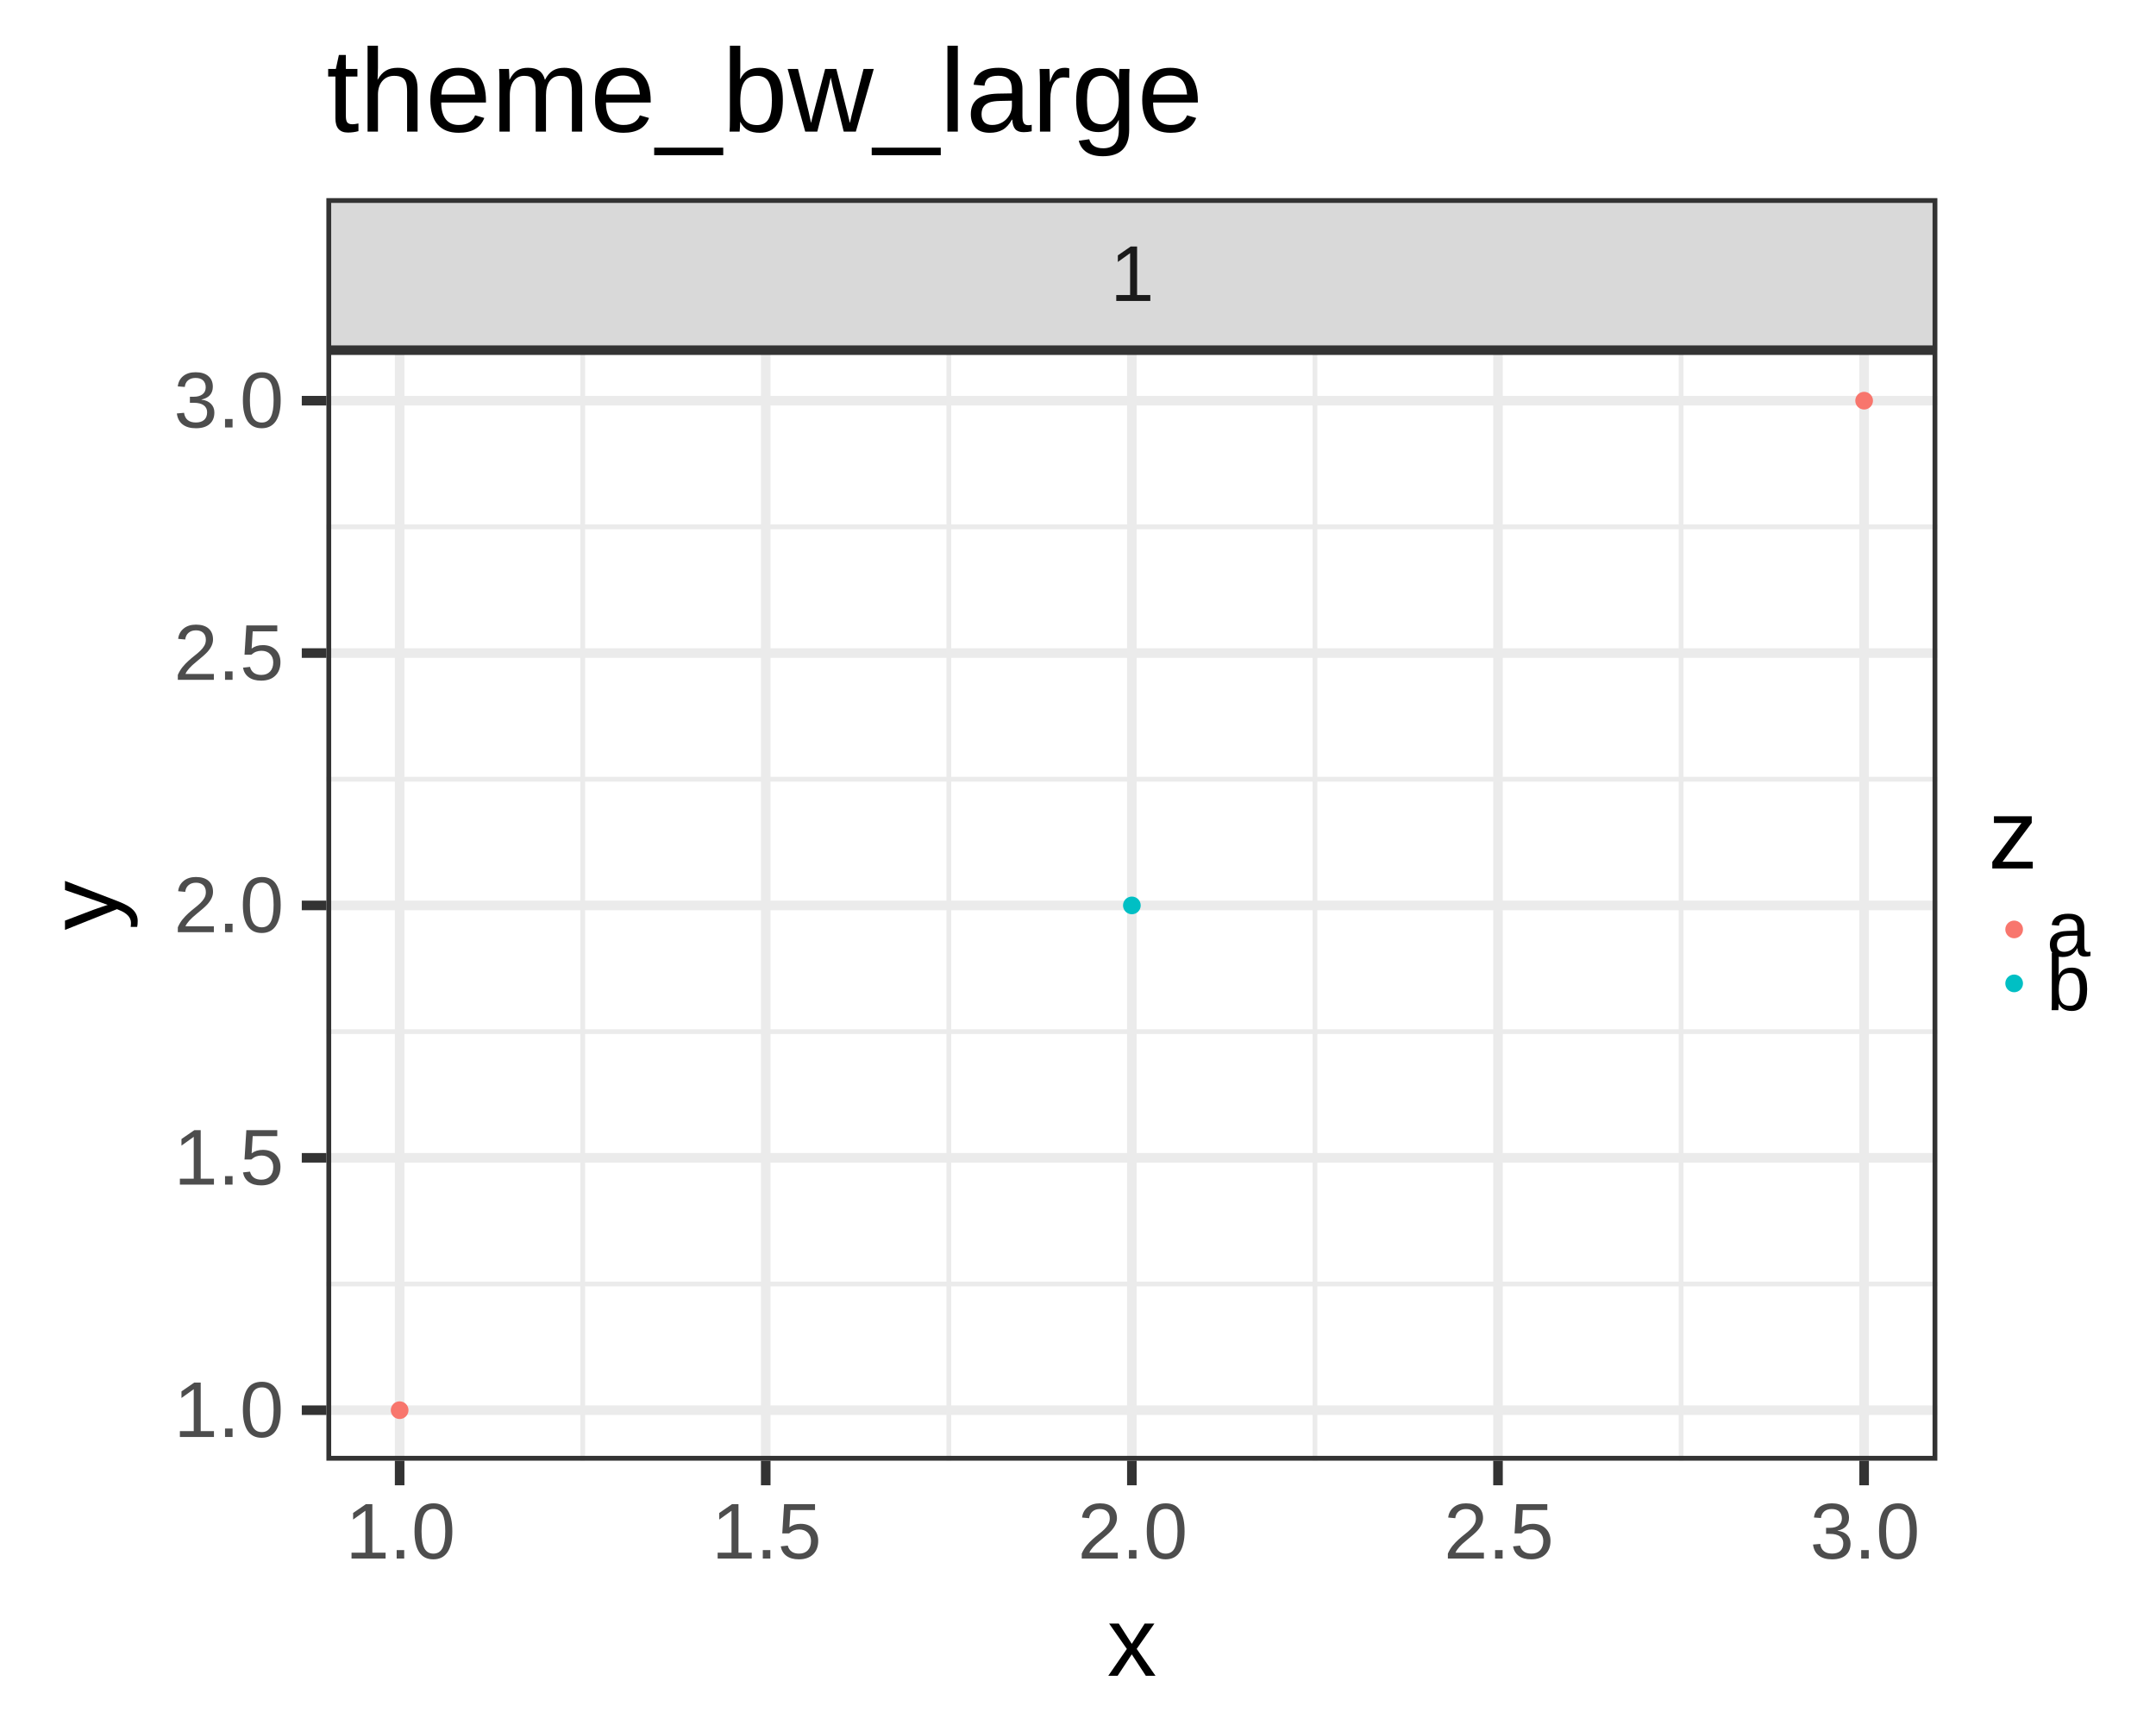
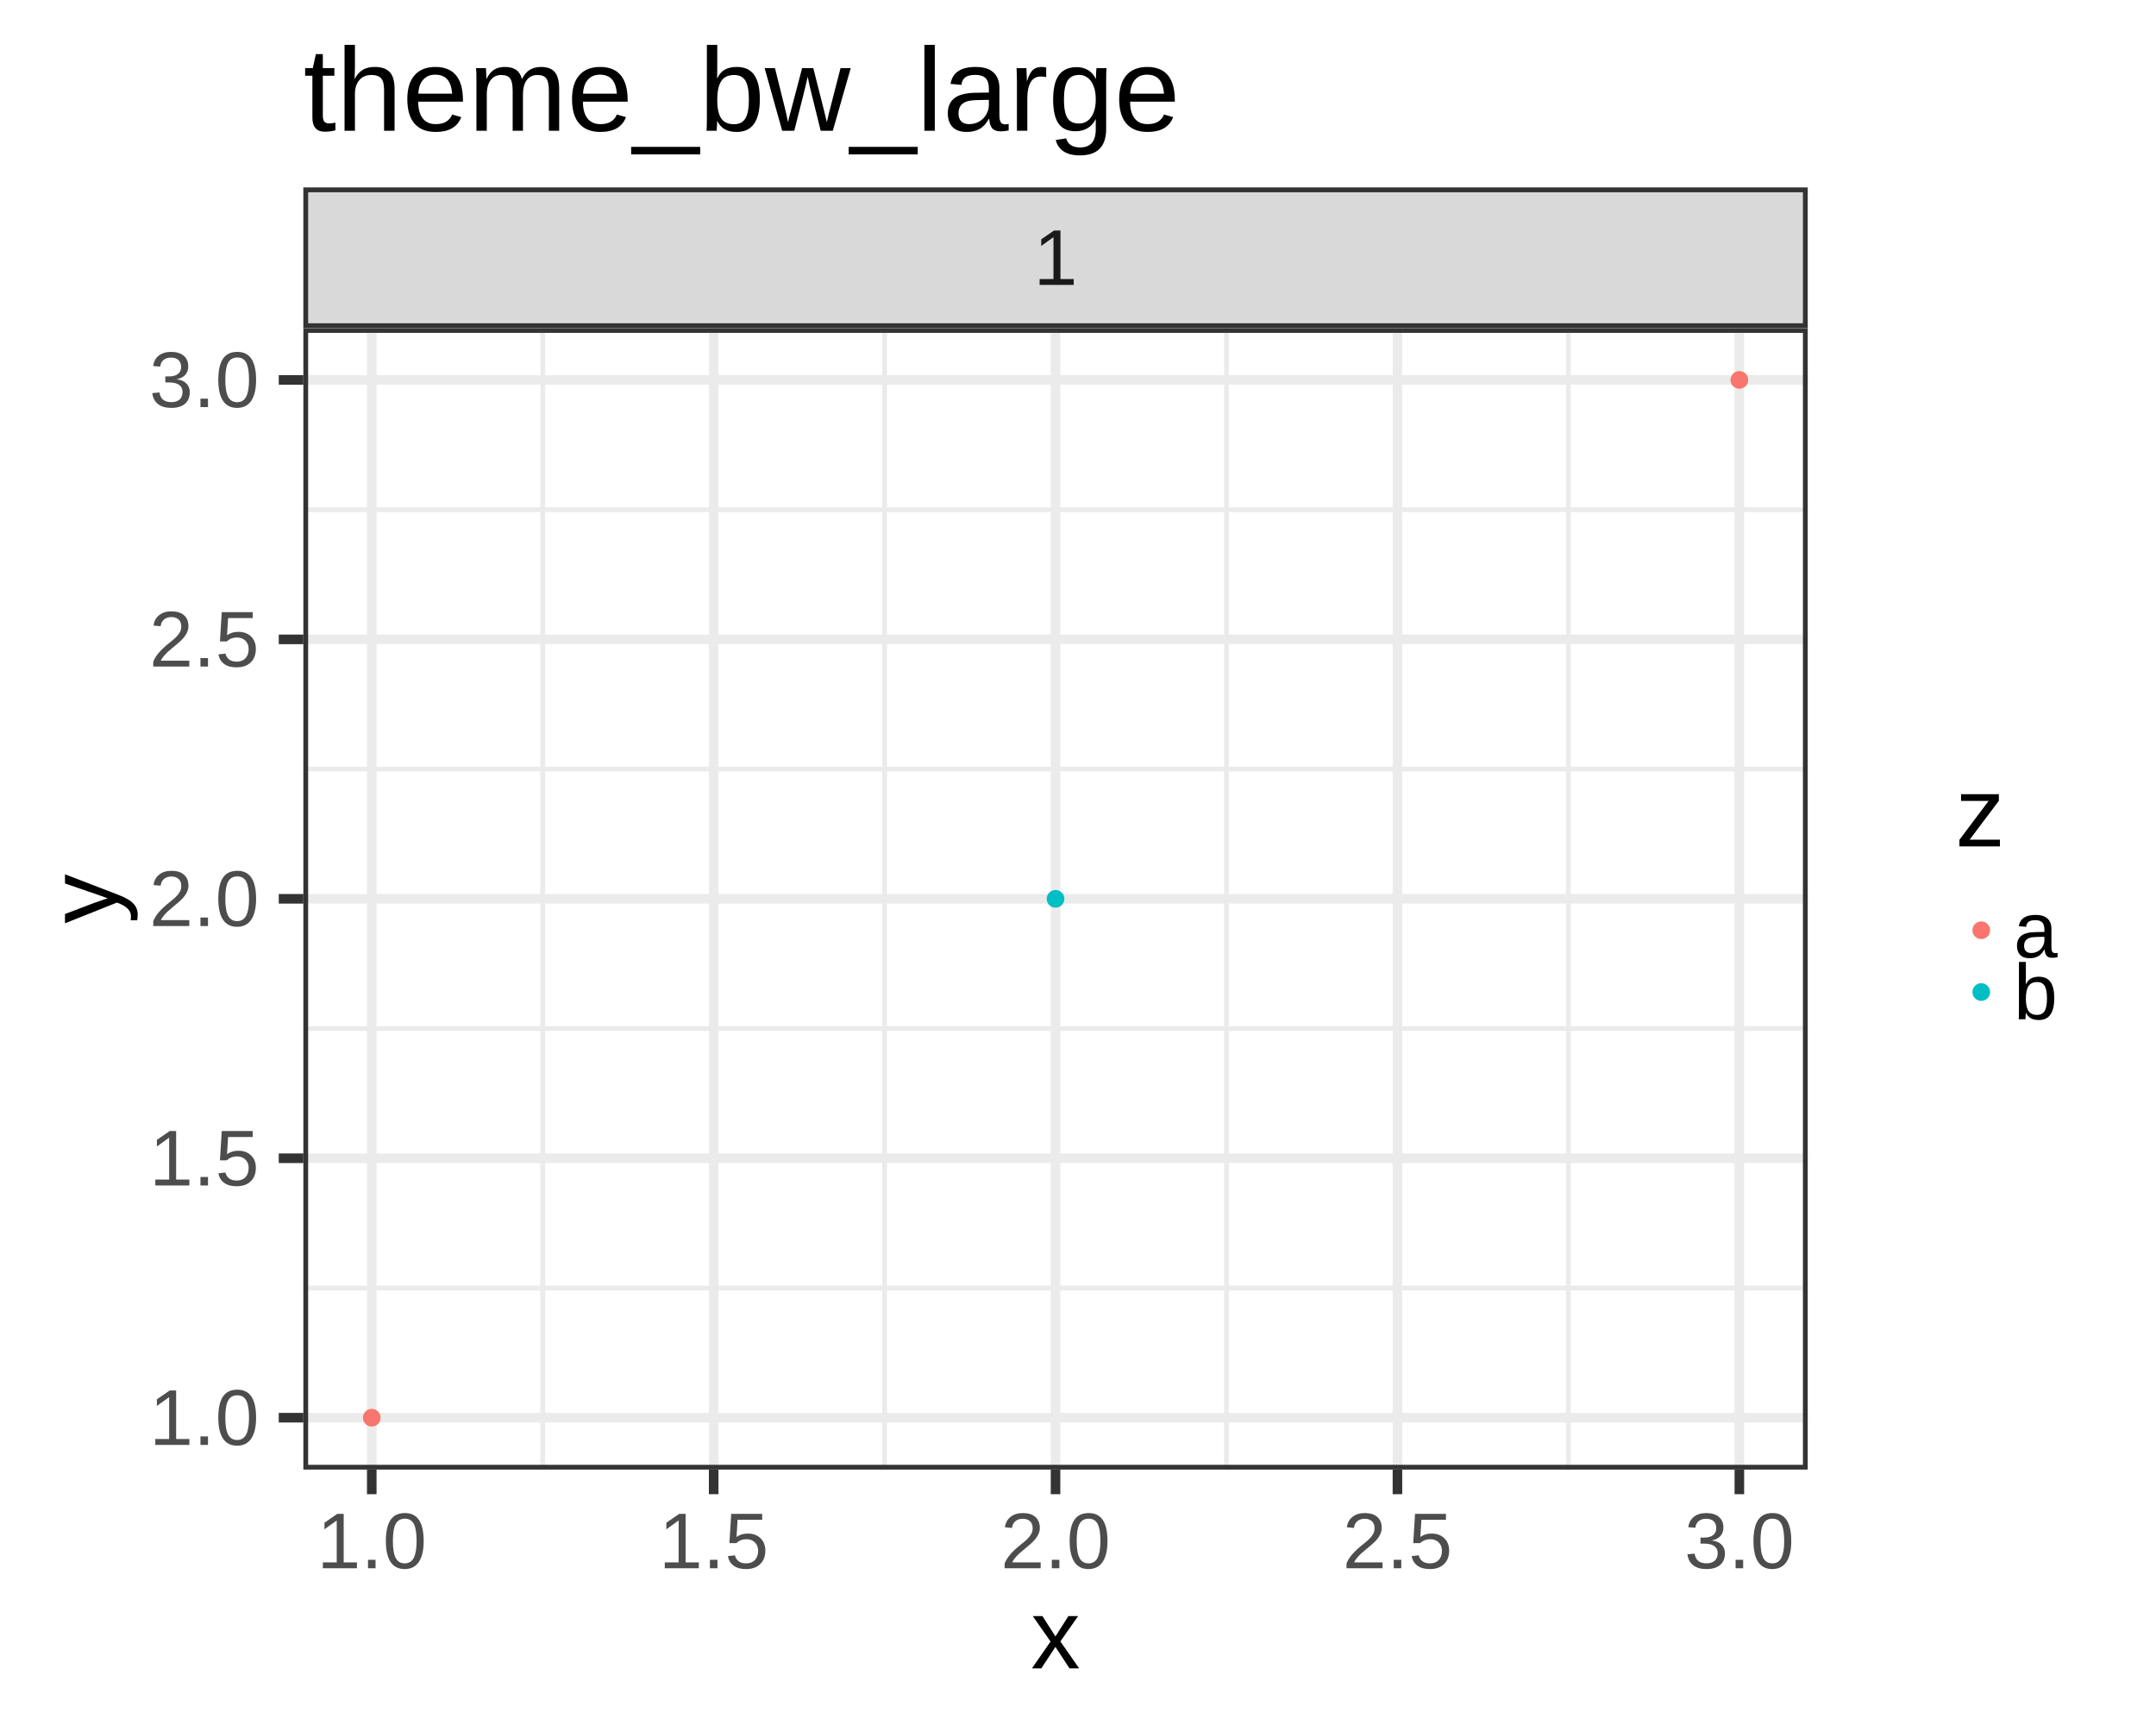
<svg xmlns="http://www.w3.org/2000/svg" viewBox="0 0 720.00 576.00">
  <defs>
    <style type="text/css">
-     line, polyline, path, rect, circle {
+     line, polyline, polygon, path, rect, circle {
      fill: none;
      stroke: #000000;
      stroke-linecap: round;
      stroke-linejoin: round;
      stroke-miterlimit: 10.00;
    }
  </style>
  </defs>
  <rect width="100%" height="100%" style="stroke: none; fill: #FFFFFF;" />
-   <rect x="-0.00" y="0.00" width="720.00" height="576.00" style="stroke-width: 3.20; stroke: #FFFFFF; fill: #FFFFFF;" />
+   <rect x="0.00" y="0.00" width="720.00" height="576.00" style="stroke-width: 3.20; stroke: #FFFFFF; fill: #FFFFFF;" />
  <defs>
-     <clipPath id="cpMTA5LjAwMnw2NDYuOTg1fDQ4Ny43MzV8MTE2LjkzMg==">
-       <rect x="109.00" y="116.93" width="537.98" height="370.80" />
+     <clipPath id="cpMTAxLjMxfDYwMy43MHw0OTAuNzJ8MTA5LjU0">
+       <rect x="101.31" y="109.54" width="502.38" height="381.18" />
    </clipPath>
  </defs>
-   <rect x="109.00" y="116.93" width="537.98" height="370.80" style="stroke-width: 3.20; stroke: none; fill: #FFFFFF;" clip-path="url(#cpMTA5LjAwMnw2NDYuOTg1fDQ4Ny43MzV8MTE2LjkzMg==)" />
-   <polyline points="109.00,428.74 646.98,428.74 " style="stroke-width: 1.60; stroke: #EBEBEB; stroke-linecap: butt;" clip-path="url(#cpMTA5LjAwMnw2NDYuOTg1fDQ4Ny43MzV8MTE2LjkzMg==)" />
-   <polyline points="109.00,344.47 646.98,344.47 " style="stroke-width: 1.60; stroke: #EBEBEB; stroke-linecap: butt;" clip-path="url(#cpMTA5LjAwMnw2NDYuOTg1fDQ4Ny43MzV8MTE2LjkzMg==)" />
-   <polyline points="109.00,260.20 646.98,260.20 " style="stroke-width: 1.60; stroke: #EBEBEB; stroke-linecap: butt;" clip-path="url(#cpMTA5LjAwMnw2NDYuOTg1fDQ4Ny43MzV8MTE2LjkzMg==)" />
-   <polyline points="109.00,175.92 646.98,175.92 " style="stroke-width: 1.60; stroke: #EBEBEB; stroke-linecap: butt;" clip-path="url(#cpMTA5LjAwMnw2NDYuOTg1fDQ4Ny43MzV8MTE2LjkzMg==)" />
-   <polyline points="194.59,487.74 194.59,116.93 " style="stroke-width: 1.60; stroke: #EBEBEB; stroke-linecap: butt;" clip-path="url(#cpMTA5LjAwMnw2NDYuOTg1fDQ4Ny43MzV8MTE2LjkzMg==)" />
-   <polyline points="316.86,487.74 316.86,116.93 " style="stroke-width: 1.60; stroke: #EBEBEB; stroke-linecap: butt;" clip-path="url(#cpMTA5LjAwMnw2NDYuOTg1fDQ4Ny43MzV8MTE2LjkzMg==)" />
-   <polyline points="439.13,487.74 439.13,116.93 " style="stroke-width: 1.60; stroke: #EBEBEB; stroke-linecap: butt;" clip-path="url(#cpMTA5LjAwMnw2NDYuOTg1fDQ4Ny43MzV8MTE2LjkzMg==)" />
-   <polyline points="561.40,487.74 561.40,116.93 " style="stroke-width: 1.60; stroke: #EBEBEB; stroke-linecap: butt;" clip-path="url(#cpMTA5LjAwMnw2NDYuOTg1fDQ4Ny43MzV8MTE2LjkzMg==)" />
-   <polyline points="109.00,470.88 646.98,470.88 " style="stroke-width: 3.20; stroke: #EBEBEB; stroke-linecap: butt;" clip-path="url(#cpMTA5LjAwMnw2NDYuOTg1fDQ4Ny43MzV8MTE2LjkzMg==)" />
-   <polyline points="109.00,386.61 646.98,386.61 " style="stroke-width: 3.20; stroke: #EBEBEB; stroke-linecap: butt;" clip-path="url(#cpMTA5LjAwMnw2NDYuOTg1fDQ4Ny43MzV8MTE2LjkzMg==)" />
-   <polyline points="109.00,302.33 646.98,302.33 " style="stroke-width: 3.20; stroke: #EBEBEB; stroke-linecap: butt;" clip-path="url(#cpMTA5LjAwMnw2NDYuOTg1fDQ4Ny43MzV8MTE2LjkzMg==)" />
-   <polyline points="109.00,218.06 646.98,218.06 " style="stroke-width: 3.20; stroke: #EBEBEB; stroke-linecap: butt;" clip-path="url(#cpMTA5LjAwMnw2NDYuOTg1fDQ4Ny43MzV8MTE2LjkzMg==)" />
-   <polyline points="109.00,133.79 646.98,133.79 " style="stroke-width: 3.20; stroke: #EBEBEB; stroke-linecap: butt;" clip-path="url(#cpMTA5LjAwMnw2NDYuOTg1fDQ4Ny43MzV8MTE2LjkzMg==)" />
-   <polyline points="133.46,487.74 133.46,116.93 " style="stroke-width: 3.20; stroke: #EBEBEB; stroke-linecap: butt;" clip-path="url(#cpMTA5LjAwMnw2NDYuOTg1fDQ4Ny43MzV8MTE2LjkzMg==)" />
-   <polyline points="255.72,487.74 255.72,116.93 " style="stroke-width: 3.20; stroke: #EBEBEB; stroke-linecap: butt;" clip-path="url(#cpMTA5LjAwMnw2NDYuOTg1fDQ4Ny43MzV8MTE2LjkzMg==)" />
-   <polyline points="377.99,487.74 377.99,116.93 " style="stroke-width: 3.20; stroke: #EBEBEB; stroke-linecap: butt;" clip-path="url(#cpMTA5LjAwMnw2NDYuOTg1fDQ4Ny43MzV8MTE2LjkzMg==)" />
-   <polyline points="500.26,487.74 500.26,116.93 " style="stroke-width: 3.20; stroke: #EBEBEB; stroke-linecap: butt;" clip-path="url(#cpMTA5LjAwMnw2NDYuOTg1fDQ4Ny43MzV8MTE2LjkzMg==)" />
-   <polyline points="622.53,487.74 622.53,116.93 " style="stroke-width: 3.20; stroke: #EBEBEB; stroke-linecap: butt;" clip-path="url(#cpMTA5LjAwMnw2NDYuOTg1fDQ4Ny43MzV8MTE2LjkzMg==)" />
-   <circle cx="133.46" cy="470.88" r="1.95pt" style="stroke-width: 0.71; stroke: #F8766D; fill: #F8766D;" clip-path="url(#cpMTA5LjAwMnw2NDYuOTg1fDQ4Ny43MzV8MTE2LjkzMg==)" />
-   <circle cx="377.99" cy="302.33" r="1.95pt" style="stroke-width: 0.71; stroke: #00BFC4; fill: #00BFC4;" clip-path="url(#cpMTA5LjAwMnw2NDYuOTg1fDQ4Ny43MzV8MTE2LjkzMg==)" />
-   <circle cx="622.53" cy="133.79" r="1.95pt" style="stroke-width: 0.71; stroke: #F8766D; fill: #F8766D;" clip-path="url(#cpMTA5LjAwMnw2NDYuOTg1fDQ4Ny43MzV8MTE2LjkzMg==)" />
-   <rect x="109.00" y="116.93" width="537.98" height="370.80" style="stroke-width: 3.20; stroke: #333333;" clip-path="url(#cpMTA5LjAwMnw2NDYuOTg1fDQ4Ny43MzV8MTE2LjkzMg==)" />
+   <rect x="101.31" y="109.54" width="502.38" height="381.18" style="stroke-width: 3.20; stroke: none; fill: #FFFFFF;" clip-path="url(#cpMTAxLjMxfDYwMy43MHw0OTAuNzJ8MTA5LjU0)" />
+   <polyline points="101.31,430.08 603.70,430.08 " style="stroke-width: 1.60; stroke: #EBEBEB; stroke-linecap: butt;" clip-path="url(#cpMTAxLjMxfDYwMy43MHw0OTAuNzJ8MTA5LjU0)" />
+   <polyline points="101.31,343.44 603.70,343.44 " style="stroke-width: 1.60; stroke: #EBEBEB; stroke-linecap: butt;" clip-path="url(#cpMTAxLjMxfDYwMy43MHw0OTAuNzJ8MTA5LjU0)" />
+   <polyline points="101.31,256.81 603.70,256.81 " style="stroke-width: 1.60; stroke: #EBEBEB; stroke-linecap: butt;" clip-path="url(#cpMTAxLjMxfDYwMy43MHw0OTAuNzJ8MTA5LjU0)" />
+   <polyline points="101.31,170.18 603.70,170.18 " style="stroke-width: 1.60; stroke: #EBEBEB; stroke-linecap: butt;" clip-path="url(#cpMTAxLjMxfDYwMy43MHw0OTAuNzJ8MTA5LjU0)" />
+   <polyline points="181.24,490.72 181.24,109.54 " style="stroke-width: 1.60; stroke: #EBEBEB; stroke-linecap: butt;" clip-path="url(#cpMTAxLjMxfDYwMy43MHw0OTAuNzJ8MTA5LjU0)" />
+   <polyline points="295.41,490.72 295.41,109.54 " style="stroke-width: 1.60; stroke: #EBEBEB; stroke-linecap: butt;" clip-path="url(#cpMTAxLjMxfDYwMy43MHw0OTAuNzJ8MTA5LjU0)" />
+   <polyline points="409.59,490.72 409.59,109.54 " style="stroke-width: 1.60; stroke: #EBEBEB; stroke-linecap: butt;" clip-path="url(#cpMTAxLjMxfDYwMy43MHw0OTAuNzJ8MTA5LjU0)" />
+   <polyline points="523.77,490.72 523.77,109.54 " style="stroke-width: 1.60; stroke: #EBEBEB; stroke-linecap: butt;" clip-path="url(#cpMTAxLjMxfDYwMy43MHw0OTAuNzJ8MTA5LjU0)" />
+   <polyline points="101.31,473.39 603.70,473.39 " style="stroke-width: 3.20; stroke: #EBEBEB; stroke-linecap: butt;" clip-path="url(#cpMTAxLjMxfDYwMy43MHw0OTAuNzJ8MTA5LjU0)" />
+   <polyline points="101.31,386.76 603.70,386.76 " style="stroke-width: 3.20; stroke: #EBEBEB; stroke-linecap: butt;" clip-path="url(#cpMTAxLjMxfDYwMy43MHw0OTAuNzJ8MTA5LjU0)" />
+   <polyline points="101.31,300.13 603.70,300.13 " style="stroke-width: 3.20; stroke: #EBEBEB; stroke-linecap: butt;" clip-path="url(#cpMTAxLjMxfDYwMy43MHw0OTAuNzJ8MTA5LjU0)" />
+   <polyline points="101.31,213.50 603.70,213.50 " style="stroke-width: 3.20; stroke: #EBEBEB; stroke-linecap: butt;" clip-path="url(#cpMTAxLjMxfDYwMy43MHw0OTAuNzJ8MTA5LjU0)" />
+   <polyline points="101.31,126.86 603.70,126.86 " style="stroke-width: 3.20; stroke: #EBEBEB; stroke-linecap: butt;" clip-path="url(#cpMTAxLjMxfDYwMy43MHw0OTAuNzJ8MTA5LjU0)" />
+   <polyline points="124.15,490.72 124.15,109.54 " style="stroke-width: 3.20; stroke: #EBEBEB; stroke-linecap: butt;" clip-path="url(#cpMTAxLjMxfDYwMy43MHw0OTAuNzJ8MTA5LjU0)" />
+   <polyline points="238.33,490.72 238.33,109.54 " style="stroke-width: 3.20; stroke: #EBEBEB; stroke-linecap: butt;" clip-path="url(#cpMTAxLjMxfDYwMy43MHw0OTAuNzJ8MTA5LjU0)" />
+   <polyline points="352.50,490.72 352.50,109.54 " style="stroke-width: 3.20; stroke: #EBEBEB; stroke-linecap: butt;" clip-path="url(#cpMTAxLjMxfDYwMy43MHw0OTAuNzJ8MTA5LjU0)" />
+   <polyline points="466.68,490.72 466.68,109.54 " style="stroke-width: 3.20; stroke: #EBEBEB; stroke-linecap: butt;" clip-path="url(#cpMTAxLjMxfDYwMy43MHw0OTAuNzJ8MTA5LjU0)" />
+   <polyline points="580.86,490.72 580.86,109.54 " style="stroke-width: 3.20; stroke: #EBEBEB; stroke-linecap: butt;" clip-path="url(#cpMTAxLjMxfDYwMy43MHw0OTAuNzJ8MTA5LjU0)" />
+   <circle cx="124.15" cy="473.39" r="1.95pt" style="stroke-width: 0.71; stroke: #F8766D; fill: #F8766D;" clip-path="url(#cpMTAxLjMxfDYwMy43MHw0OTAuNzJ8MTA5LjU0)" />
+   <circle cx="352.50" cy="300.13" r="1.95pt" style="stroke-width: 0.71; stroke: #00BFC4; fill: #00BFC4;" clip-path="url(#cpMTAxLjMxfDYwMy43MHw0OTAuNzJ8MTA5LjU0)" />
+   <circle cx="580.86" cy="126.86" r="1.95pt" style="stroke-width: 0.71; stroke: #F8766D; fill: #F8766D;" clip-path="url(#cpMTAxLjMxfDYwMy43MHw0OTAuNzJ8MTA5LjU0)" />
+   <rect x="101.31" y="109.54" width="502.38" height="381.18" style="stroke-width: 3.20; stroke: #333333;" clip-path="url(#cpMTAxLjMxfDYwMy43MHw0OTAuNzJ8MTA5LjU0)" />
  <defs>
-     <clipPath id="cpMHw3MjB8NTc2fDA=">
+     <clipPath id="cpMC4wMHw3MjAuMDB8NTc2LjAwfDAuMDA=">
      <rect x="0.00" y="0.00" width="720.00" height="576.00" />
    </clipPath>
  </defs>
  <defs>
-     <clipPath id="cpMTA5LjAwMnw2NDYuOTg1fDExNi45MzJ8NjYuMTY0NA==">
-       <rect x="109.00" y="66.16" width="537.98" height="50.77" />
+     <clipPath id="cpMTAxLjMxfDYwMy43MHwxMDkuNTR8NjIuNjA=">
+       <rect x="101.31" y="62.60" width="502.38" height="46.94" />
    </clipPath>
  </defs>
-   <rect x="109.00" y="66.16" width="537.98" height="50.77" style="stroke-width: 3.20; stroke: #333333; fill: #D9D9D9;" clip-path="url(#cpMTA5LjAwMnw2NDYuOTg1fDExNi45MzJ8NjYuMTY0NA==)" />
-   <g clip-path="url(#cpMTA5LjAwMnw2NDYuOTg1fDExNi45MzJ8NjYuMTY0NA==)">
-     <text x="370.76" y="100.49" style="font-size: 26.40px; fill: #1A1A1A; font-family: Liberation Sans;" textLength="14.46px" lengthAdjust="spacingAndGlyphs">1</text>
+   <rect x="101.31" y="62.60" width="502.38" height="46.94" style="stroke-width: 3.20; stroke: #333333; fill: #D9D9D9;" clip-path="url(#cpMTAxLjMxfDYwMy43MHwxMDkuNTR8NjIuNjA=)" />
+   <g clip-path="url(#cpMTAxLjMxfDYwMy43MHwxMDkuNTR8NjIuNjA=)">
+     <text x="345.17" y="95.14" style="font-size: 26.40px; fill: #1A1A1A; font-family: Liberation Sans;" textLength="14.67px" lengthAdjust="spacingAndGlyphs">1</text>
  </g>
  <defs>
-     <clipPath id="cpMHw3MjB8NTc2fDA=">
+     <clipPath id="cpMC4wMHw3MjAuMDB8NTc2LjAwfDAuMDA=">
      <rect x="0.00" y="0.00" width="720.00" height="576.00" />
    </clipPath>
  </defs>
-   <polyline points="133.46,495.95 133.46,487.74 " style="stroke-width: 3.20; stroke: #333333; stroke-linecap: butt;" clip-path="url(#cpMHw3MjB8NTc2fDA=)" />
-   <polyline points="255.72,495.95 255.72,487.74 " style="stroke-width: 3.20; stroke: #333333; stroke-linecap: butt;" clip-path="url(#cpMHw3MjB8NTc2fDA=)" />
-   <polyline points="377.99,495.95 377.99,487.74 " style="stroke-width: 3.20; stroke: #333333; stroke-linecap: butt;" clip-path="url(#cpMHw3MjB8NTc2fDA=)" />
-   <polyline points="500.26,495.95 500.26,487.74 " style="stroke-width: 3.20; stroke: #333333; stroke-linecap: butt;" clip-path="url(#cpMHw3MjB8NTc2fDA=)" />
-   <polyline points="622.53,495.95 622.53,487.74 " style="stroke-width: 3.20; stroke: #333333; stroke-linecap: butt;" clip-path="url(#cpMHw3MjB8NTc2fDA=)" />
-   <g clip-path="url(#cpMHw3MjB8NTc2fDA=)">
-     <text x="115.38" y="520.42" style="font-size: 26.40px; fill: #4D4D4D; font-family: Liberation Sans;" textLength="36.14px" lengthAdjust="spacingAndGlyphs">1.0</text>
+   <polyline points="124.15,498.94 124.15,490.72 " style="stroke-width: 3.20; stroke: #333333; stroke-linecap: butt;" clip-path="url(#cpMC4wMHw3MjAuMDB8NTc2LjAwfDAuMDA=)" />
+   <polyline points="238.33,498.94 238.33,490.72 " style="stroke-width: 3.20; stroke: #333333; stroke-linecap: butt;" clip-path="url(#cpMC4wMHw3MjAuMDB8NTc2LjAwfDAuMDA=)" />
+   <polyline points="352.50,498.94 352.50,490.72 " style="stroke-width: 3.20; stroke: #333333; stroke-linecap: butt;" clip-path="url(#cpMC4wMHw3MjAuMDB8NTc2LjAwfDAuMDA=)" />
+   <polyline points="466.68,498.94 466.68,490.72 " style="stroke-width: 3.20; stroke: #333333; stroke-linecap: butt;" clip-path="url(#cpMC4wMHw3MjAuMDB8NTc2LjAwfDAuMDA=)" />
+   <polyline points="580.86,498.94 580.86,490.72 " style="stroke-width: 3.20; stroke: #333333; stroke-linecap: butt;" clip-path="url(#cpMC4wMHw3MjAuMDB8NTc2LjAwfDAuMDA=)" />
+   <g clip-path="url(#cpMC4wMHw3MjAuMDB8NTc2LjAwfDAuMDA=)">
+     <text x="105.81" y="523.67" style="font-size: 26.40px; fill: #4D4D4D; font-family: Liberation Sans;" textLength="36.67px" lengthAdjust="spacingAndGlyphs">1.0</text>
  </g>
-   <g clip-path="url(#cpMHw3MjB8NTc2fDA=)">
-     <text x="237.65" y="520.42" style="font-size: 26.40px; fill: #4D4D4D; font-family: Liberation Sans;" textLength="36.14px" lengthAdjust="spacingAndGlyphs">1.5</text>
+   <g clip-path="url(#cpMC4wMHw3MjAuMDB8NTc2LjAwfDAuMDA=)">
+     <text x="219.99" y="523.67" style="font-size: 26.40px; fill: #4D4D4D; font-family: Liberation Sans;" textLength="36.67px" lengthAdjust="spacingAndGlyphs">1.5</text>
  </g>
-   <g clip-path="url(#cpMHw3MjB8NTc2fDA=)">
-     <text x="359.92" y="520.42" style="font-size: 26.40px; fill: #4D4D4D; font-family: Liberation Sans;" textLength="36.14px" lengthAdjust="spacingAndGlyphs">2.0</text>
+   <g clip-path="url(#cpMC4wMHw3MjAuMDB8NTc2LjAwfDAuMDA=)">
+     <text x="334.17" y="523.67" style="font-size: 26.40px; fill: #4D4D4D; font-family: Liberation Sans;" textLength="36.67px" lengthAdjust="spacingAndGlyphs">2.0</text>
  </g>
-   <g clip-path="url(#cpMHw3MjB8NTc2fDA=)">
-     <text x="482.19" y="520.42" style="font-size: 26.40px; fill: #4D4D4D; font-family: Liberation Sans;" textLength="36.14px" lengthAdjust="spacingAndGlyphs">2.5</text>
+   <g clip-path="url(#cpMC4wMHw3MjAuMDB8NTc2LjAwfDAuMDA=)">
+     <text x="448.35" y="523.67" style="font-size: 26.40px; fill: #4D4D4D; font-family: Liberation Sans;" textLength="36.67px" lengthAdjust="spacingAndGlyphs">2.5</text>
  </g>
-   <g clip-path="url(#cpMHw3MjB8NTc2fDA=)">
-     <text x="604.46" y="520.42" style="font-size: 26.40px; fill: #4D4D4D; font-family: Liberation Sans;" textLength="36.14px" lengthAdjust="spacingAndGlyphs">3.0</text>
+   <g clip-path="url(#cpMC4wMHw3MjAuMDB8NTc2LjAwfDAuMDA=)">
+     <text x="562.52" y="523.67" style="font-size: 26.40px; fill: #4D4D4D; font-family: Liberation Sans;" textLength="36.67px" lengthAdjust="spacingAndGlyphs">3.0</text>
  </g>
-   <g clip-path="url(#cpMHw3MjB8NTc2fDA=)">
-     <text x="58.06" y="479.83" style="font-size: 26.40px; fill: #4D4D4D; font-family: Liberation Sans;" textLength="36.14px" lengthAdjust="spacingAndGlyphs">1.0</text>
+   <g clip-path="url(#cpMC4wMHw3MjAuMDB8NTc2LjAwfDAuMDA=)">
+     <text x="49.85" y="482.47" style="font-size: 26.40px; fill: #4D4D4D; font-family: Liberation Sans;" textLength="36.67px" lengthAdjust="spacingAndGlyphs">1.0</text>
  </g>
-   <g clip-path="url(#cpMHw3MjB8NTc2fDA=)">
-     <text x="58.06" y="395.55" style="font-size: 26.40px; fill: #4D4D4D; font-family: Liberation Sans;" textLength="36.14px" lengthAdjust="spacingAndGlyphs">1.5</text>
+   <g clip-path="url(#cpMC4wMHw3MjAuMDB8NTc2LjAwfDAuMDA=)">
+     <text x="49.85" y="395.84" style="font-size: 26.40px; fill: #4D4D4D; font-family: Liberation Sans;" textLength="36.67px" lengthAdjust="spacingAndGlyphs">1.5</text>
  </g>
-   <g clip-path="url(#cpMHw3MjB8NTc2fDA=)">
-     <text x="58.06" y="311.28" style="font-size: 26.40px; fill: #4D4D4D; font-family: Liberation Sans;" textLength="36.14px" lengthAdjust="spacingAndGlyphs">2.0</text>
+   <g clip-path="url(#cpMC4wMHw3MjAuMDB8NTc2LjAwfDAuMDA=)">
+     <text x="49.85" y="309.21" style="font-size: 26.40px; fill: #4D4D4D; font-family: Liberation Sans;" textLength="36.67px" lengthAdjust="spacingAndGlyphs">2.0</text>
  </g>
-   <g clip-path="url(#cpMHw3MjB8NTc2fDA=)">
-     <text x="58.06" y="227.01" style="font-size: 26.40px; fill: #4D4D4D; font-family: Liberation Sans;" textLength="36.14px" lengthAdjust="spacingAndGlyphs">2.5</text>
+   <g clip-path="url(#cpMC4wMHw3MjAuMDB8NTc2LjAwfDAuMDA=)">
+     <text x="49.85" y="222.57" style="font-size: 26.40px; fill: #4D4D4D; font-family: Liberation Sans;" textLength="36.67px" lengthAdjust="spacingAndGlyphs">2.5</text>
  </g>
-   <g clip-path="url(#cpMHw3MjB8NTc2fDA=)">
-     <text x="58.06" y="142.73" style="font-size: 26.40px; fill: #4D4D4D; font-family: Liberation Sans;" textLength="36.14px" lengthAdjust="spacingAndGlyphs">3.0</text>
+   <g clip-path="url(#cpMC4wMHw3MjAuMDB8NTc2LjAwfDAuMDA=)">
+     <text x="49.85" y="135.94" style="font-size: 26.40px; fill: #4D4D4D; font-family: Liberation Sans;" textLength="36.67px" lengthAdjust="spacingAndGlyphs">3.0</text>
  </g>
-   <polyline points="100.78,470.88 109.00,470.88 " style="stroke-width: 3.20; stroke: #333333; stroke-linecap: butt;" clip-path="url(#cpMHw3MjB8NTc2fDA=)" />
-   <polyline points="100.78,386.61 109.00,386.61 " style="stroke-width: 3.20; stroke: #333333; stroke-linecap: butt;" clip-path="url(#cpMHw3MjB8NTc2fDA=)" />
-   <polyline points="100.78,302.33 109.00,302.33 " style="stroke-width: 3.20; stroke: #333333; stroke-linecap: butt;" clip-path="url(#cpMHw3MjB8NTc2fDA=)" />
-   <polyline points="100.78,218.06 109.00,218.06 " style="stroke-width: 3.20; stroke: #333333; stroke-linecap: butt;" clip-path="url(#cpMHw3MjB8NTc2fDA=)" />
-   <polyline points="100.78,133.79 109.00,133.79 " style="stroke-width: 3.20; stroke: #333333; stroke-linecap: butt;" clip-path="url(#cpMHw3MjB8NTc2fDA=)" />
-   <g clip-path="url(#cpMHw3MjB8NTc2fDA=)">
-     <text x="369.74" y="559.56" style="font-size: 33.00px; font-family: Liberation Sans;" textLength="16.50px" lengthAdjust="spacingAndGlyphs">x</text>
+   <polyline points="93.09,473.39 101.31,473.39 " style="stroke-width: 3.20; stroke: #333333; stroke-linecap: butt;" clip-path="url(#cpMC4wMHw3MjAuMDB8NTc2LjAwfDAuMDA=)" />
+   <polyline points="93.09,386.76 101.31,386.76 " style="stroke-width: 3.20; stroke: #333333; stroke-linecap: butt;" clip-path="url(#cpMC4wMHw3MjAuMDB8NTc2LjAwfDAuMDA=)" />
+   <polyline points="93.09,300.13 101.31,300.13 " style="stroke-width: 3.20; stroke: #333333; stroke-linecap: butt;" clip-path="url(#cpMC4wMHw3MjAuMDB8NTc2LjAwfDAuMDA=)" />
+   <polyline points="93.09,213.50 101.31,213.50 " style="stroke-width: 3.20; stroke: #333333; stroke-linecap: butt;" clip-path="url(#cpMC4wMHw3MjAuMDB8NTc2LjAwfDAuMDA=)" />
+   <polyline points="93.09,126.86 101.31,126.86 " style="stroke-width: 3.20; stroke: #333333; stroke-linecap: butt;" clip-path="url(#cpMC4wMHw3MjAuMDB8NTc2LjAwfDAuMDA=)" />
+   <g clip-path="url(#cpMC4wMHw3MjAuMDB8NTc2LjAwfDAuMDA=)">
+     <text x="344.25" y="557.08" style="font-size: 33.00px; font-family: Liberation Sans;" textLength="16.50px" lengthAdjust="spacingAndGlyphs">x</text>
  </g>
-   <g clip-path="url(#cpMHw3MjB8NTc2fDA=)">
-     <text transform="translate(39.14,310.58) rotate(-90)" style="font-size: 33.00px; font-family: Liberation Sans;" textLength="16.50px" lengthAdjust="spacingAndGlyphs">y</text>
+   <g clip-path="url(#cpMC4wMHw3MjAuMDB8NTc2LjAwfDAuMDA=)">
+     <text transform="translate(39.14,308.38) rotate(-90)" style="font-size: 33.00px; font-family: Liberation Sans;" textLength="16.50px" lengthAdjust="spacingAndGlyphs">y</text>
  </g>
-   <rect x="658.32" y="261.62" width="45.24" height="81.42" style="stroke-width: 3.20; stroke: none; fill: #FFFFFF;" clip-path="url(#cpMHw3MjB8NTc2fDA=)" />
-   <g clip-path="url(#cpMHw3MjB8NTc2fDA=)">
-     <text x="663.99" y="289.99" style="font-size: 33.00px; font-family: Liberation Sans;" textLength="16.50px" lengthAdjust="spacingAndGlyphs">z</text>
+   <rect x="636.57" y="242.24" width="66.99" height="115.78" style="stroke-width: 3.20; stroke: none; fill: #FFFFFF;" clip-path="url(#cpMC4wMHw3MjAuMDB8NTc2LjAwfDAuMDA=)" />
+   <g clip-path="url(#cpMC4wMHw3MjAuMDB8NTc2LjAwfDAuMDA=)">
+     <text x="653.01" y="282.62" style="font-size: 33.00px; font-family: Liberation Sans;" textLength="16.50px" lengthAdjust="spacingAndGlyphs">z</text>
  </g>
-   <rect x="663.99" y="301.35" width="17.28" height="18.02" style="stroke-width: 3.20; stroke: none; fill: #FFFFFF;" clip-path="url(#cpMHw3MjB8NTc2fDA=)" />
-   <circle cx="672.63" cy="310.35" r="1.95pt" style="stroke-width: 0.71; stroke: #F8766D; fill: #F8766D;" clip-path="url(#cpMHw3MjB8NTc2fDA=)" />
-   <rect x="663.99" y="319.36" width="17.28" height="18.02" style="stroke-width: 3.20; stroke: none; fill: #FFFFFF;" clip-path="url(#cpMHw3MjB8NTc2fDA=)" />
-   <circle cx="672.63" cy="328.37" r="1.95pt" style="stroke-width: 0.71; stroke: #00BFC4; fill: #00BFC4;" clip-path="url(#cpMHw3MjB8NTc2fDA=)" />
-   <g clip-path="url(#cpMHw3MjB8NTc2fDA=)">
-     <text x="683.43" y="319.30" style="font-size: 26.40px; font-family: Liberation Sans;" textLength="14.46px" lengthAdjust="spacingAndGlyphs">a</text>
+   <rect x="653.01" y="300.30" width="17.28" height="20.64" style="stroke-width: 3.20; stroke: none; fill: #FFFFFF;" clip-path="url(#cpMC4wMHw3MjAuMDB8NTc2LjAwfDAuMDA=)" />
+   <circle cx="661.65" cy="310.62" r="1.95pt" style="stroke-width: 0.71; stroke: #F8766D; fill: #F8766D;" clip-path="url(#cpMC4wMHw3MjAuMDB8NTc2LjAwfDAuMDA=)" />
+   <rect x="653.01" y="320.94" width="17.28" height="20.64" style="stroke-width: 3.20; stroke: none; fill: #FFFFFF;" clip-path="url(#cpMC4wMHw3MjAuMDB8NTc2LjAwfDAuMDA=)" />
+   <circle cx="661.65" cy="331.26" r="1.95pt" style="stroke-width: 0.71; stroke: #00BFC4; fill: #00BFC4;" clip-path="url(#cpMC4wMHw3MjAuMDB8NTc2LjAwfDAuMDA=)" />
+   <g clip-path="url(#cpMC4wMHw3MjAuMDB8NTc2LjAwfDAuMDA=)">
+     <text x="672.45" y="319.70" style="font-size: 26.40px; font-family: Liberation Sans;" textLength="14.67px" lengthAdjust="spacingAndGlyphs">a</text>
  </g>
-   <g clip-path="url(#cpMHw3MjB8NTc2fDA=)">
-     <text x="683.43" y="337.31" style="font-size: 26.40px; font-family: Liberation Sans;" textLength="14.46px" lengthAdjust="spacingAndGlyphs">b</text>
+   <g clip-path="url(#cpMC4wMHw3MjAuMDB8NTc2LjAwfDAuMDA=)">
+     <text x="672.45" y="340.34" style="font-size: 26.40px; font-family: Liberation Sans;" textLength="14.67px" lengthAdjust="spacingAndGlyphs">b</text>
  </g>
-   <g clip-path="url(#cpMHw3MjB8NTc2fDA=)">
-     <text x="109.00" y="43.95" style="font-size: 39.60px; font-family: Liberation Sans;" textLength="295.74px" lengthAdjust="spacingAndGlyphs">theme_bw_large</text>
+   <g clip-path="url(#cpMC4wMHw3MjAuMDB8NTc2LjAwfDAuMDA=)">
+     <text x="101.31" y="43.67" style="font-size: 39.60px; font-family: Liberation Sans;" textLength="292.70px" lengthAdjust="spacingAndGlyphs">theme_bw_large</text>
  </g>
</svg>
